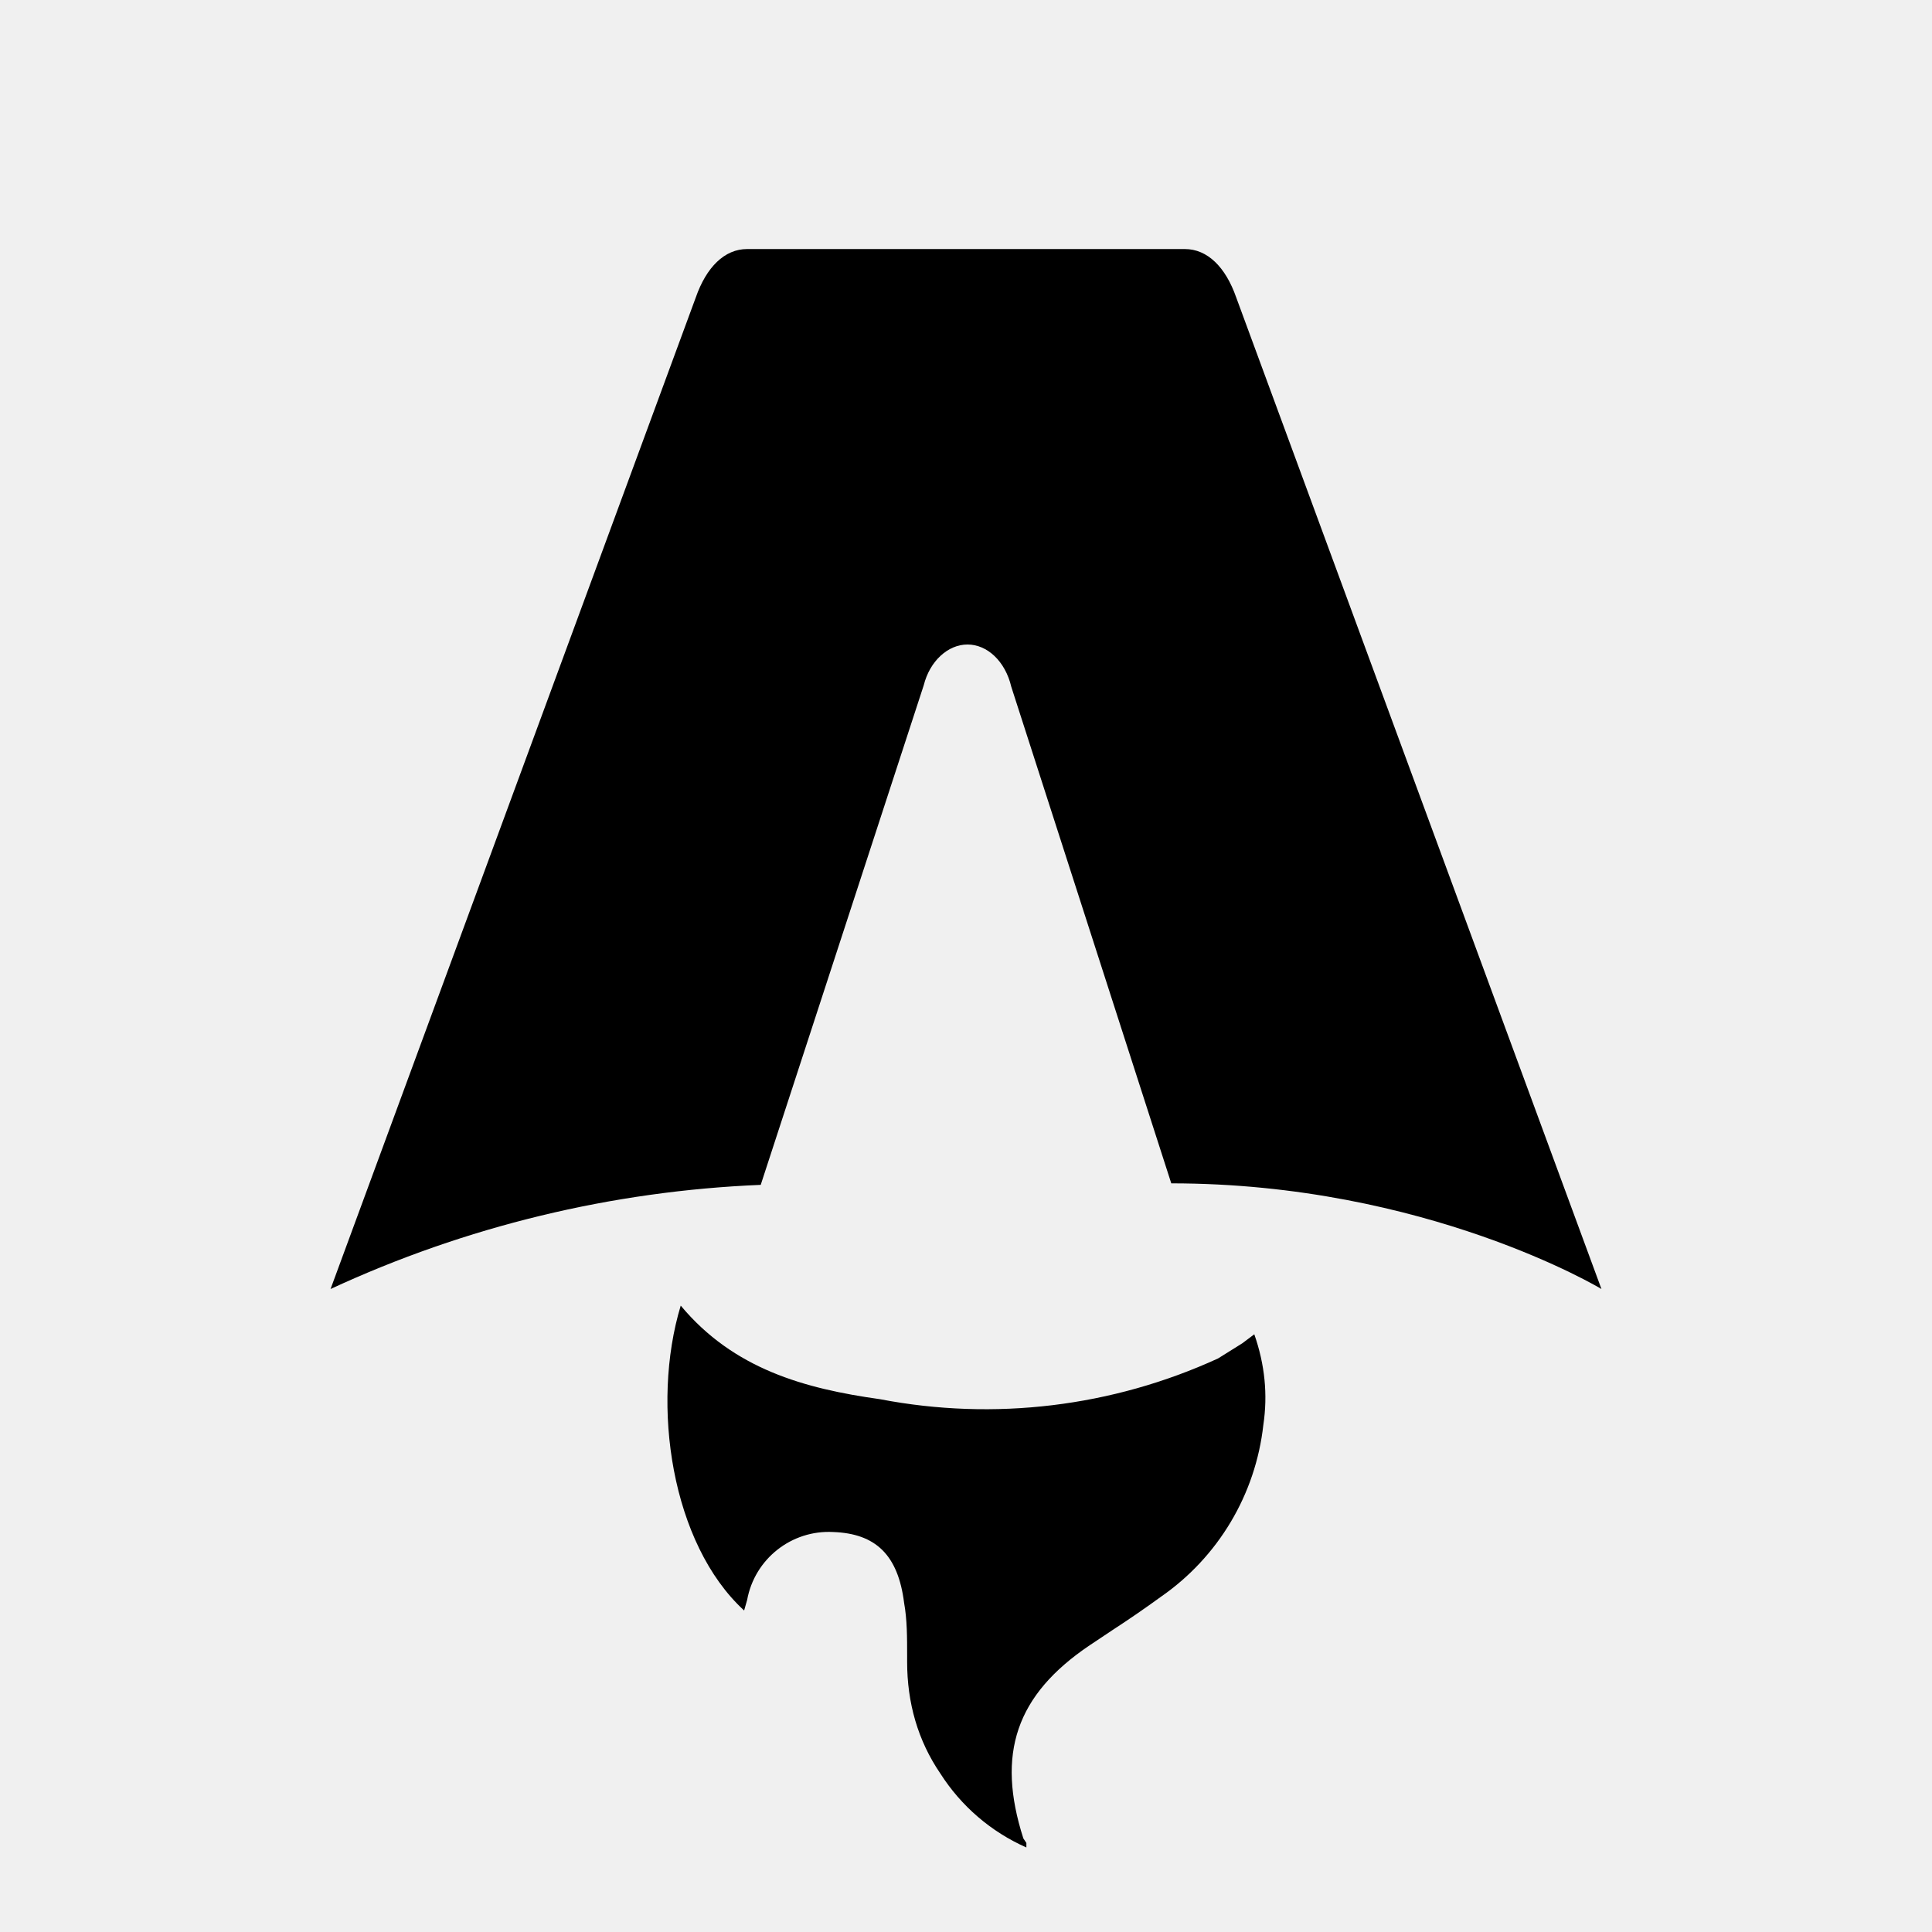
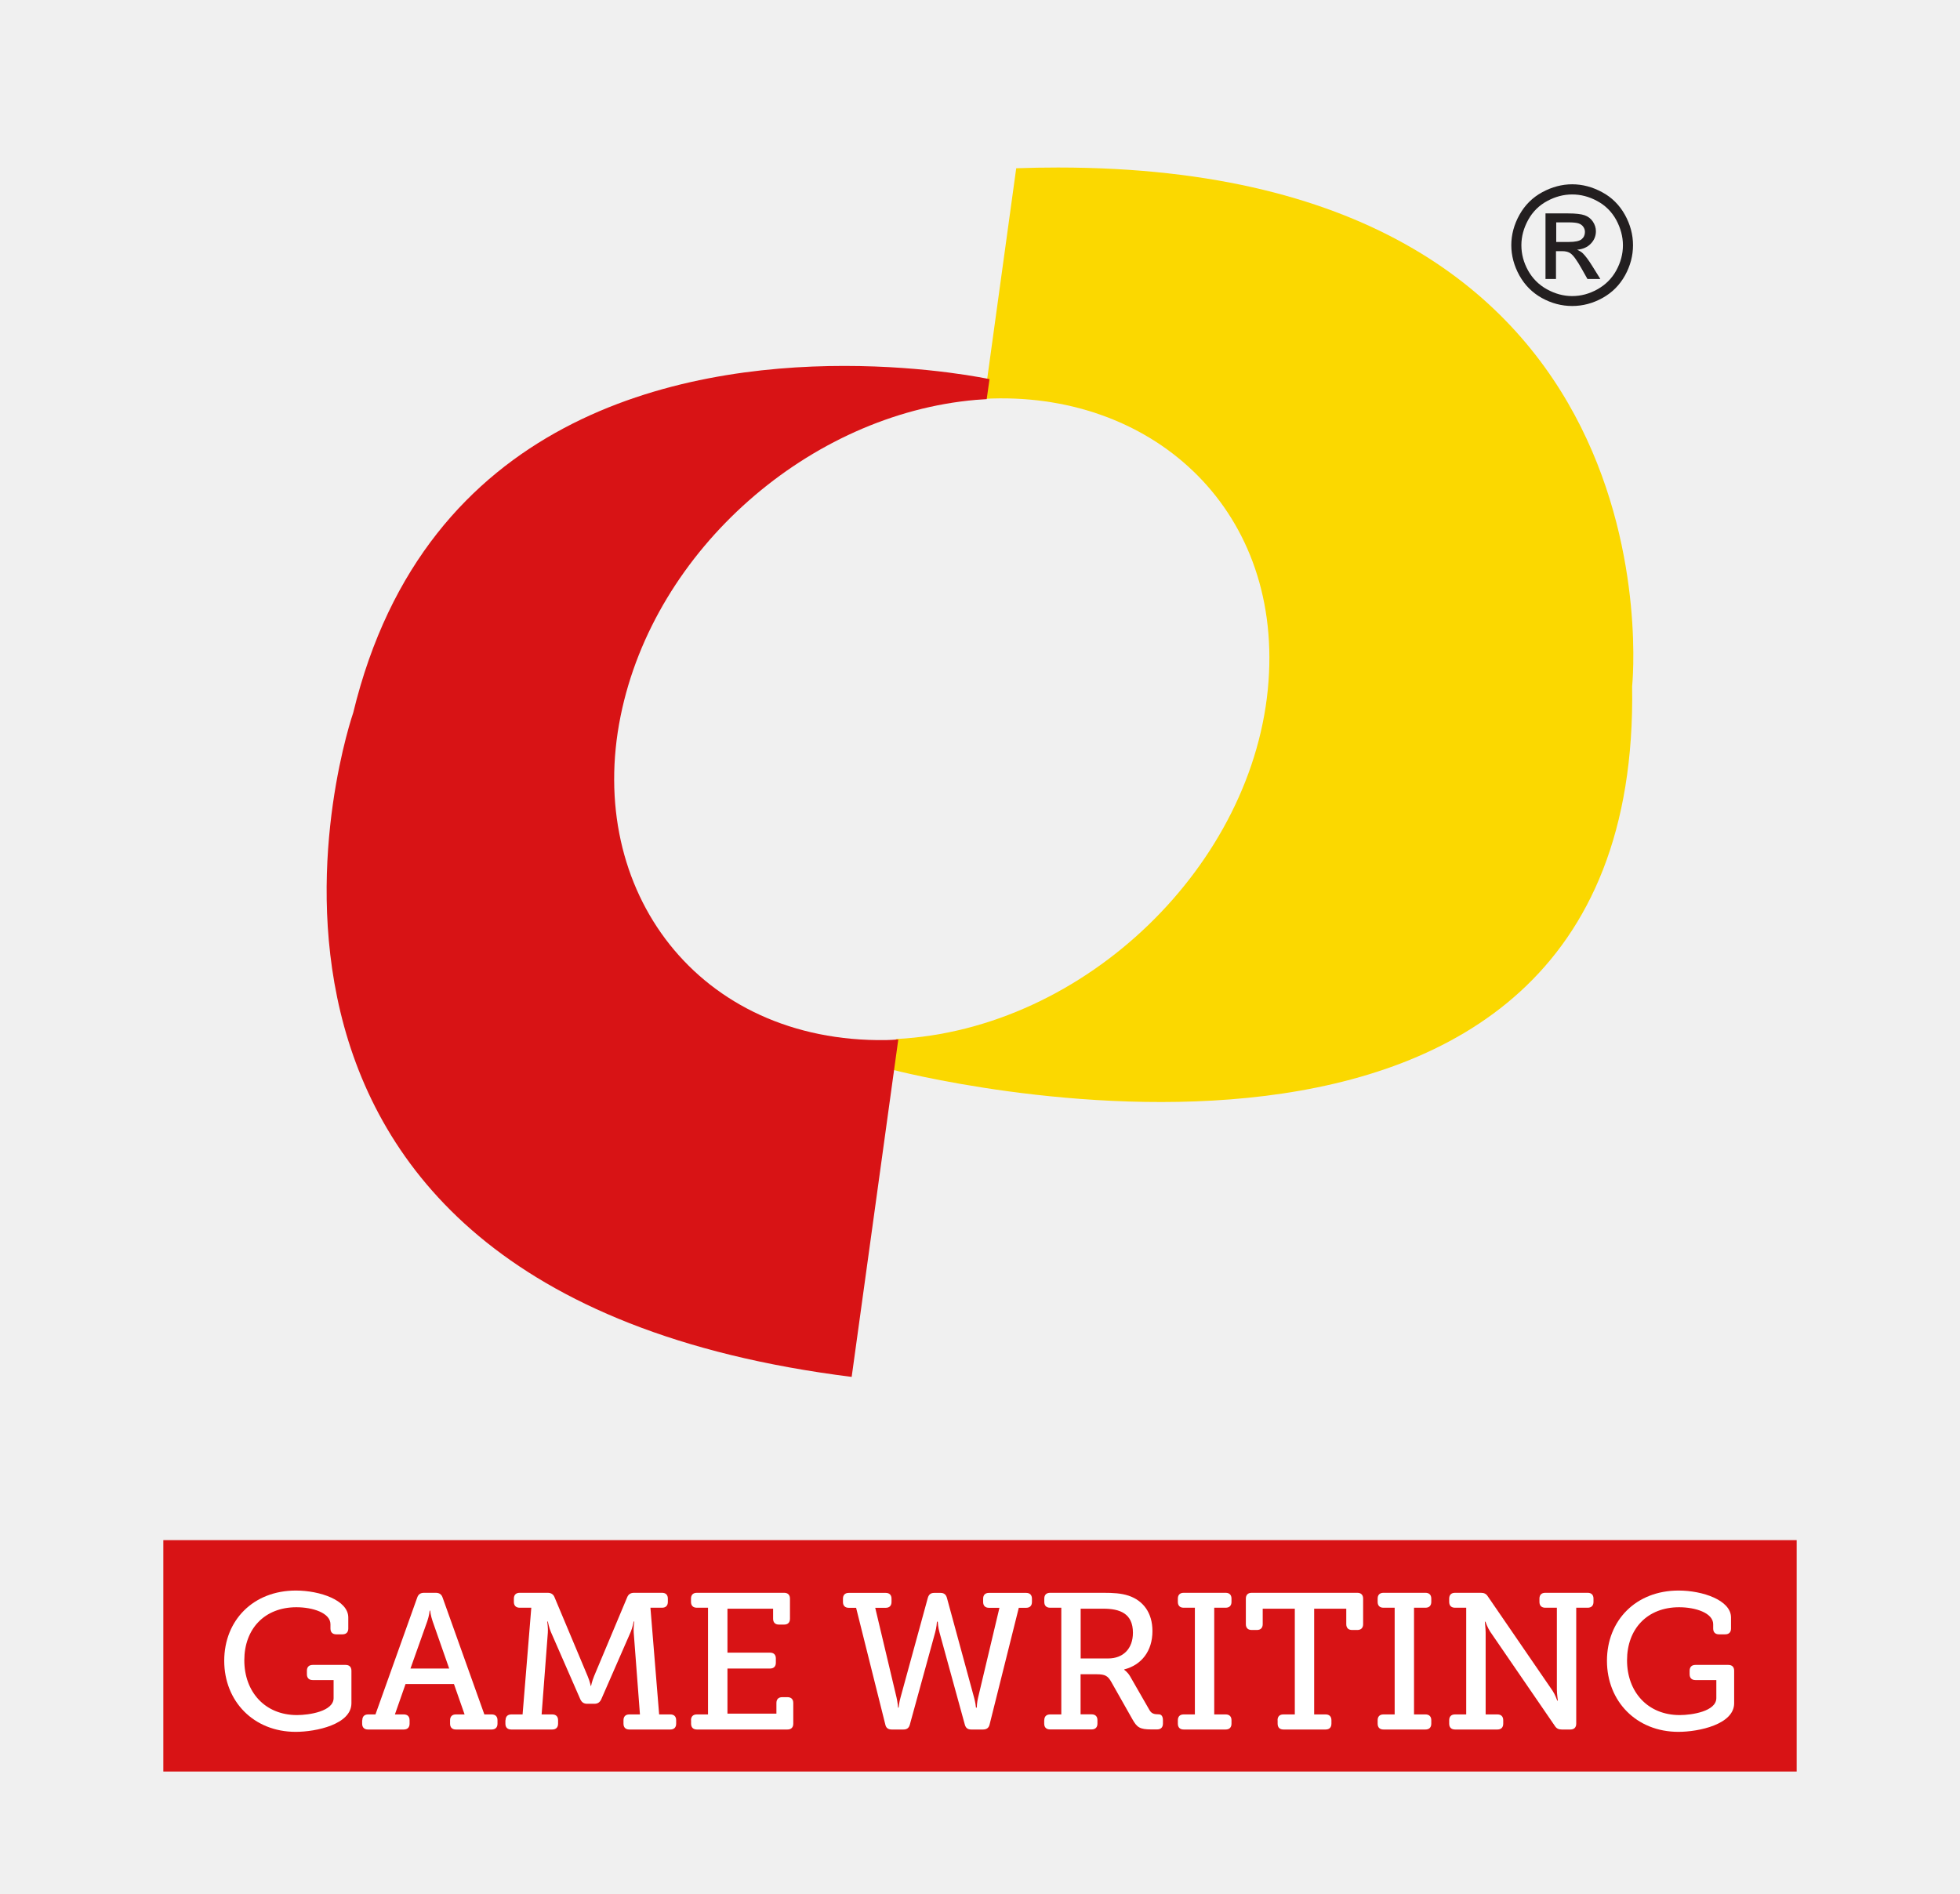
- <svg xmlns="http://www.w3.org/2000/svg" fill="none" viewBox="0 0 128 128">
-   <path d="M50.4 78.5a75.1 75.1 0 0 0-28.5 6.9l24.2-65.7c.7-2 1.9-3.2 3.4-3.2h29c1.5 0 2.7 1.2 3.4 3.2l24.2 65.7s-11.6-7-28.5-7L67 45.5c-.4-1.7-1.6-2.8-2.9-2.8-1.3 0-2.5 1.1-2.9 2.7L50.4 78.5Zm-1.1 28.2Zm-4.2-20.2c-2 6.6-.6 15.8 4.2 20.2a17.5 17.5 0 0 1 .2-.7 5.5 5.5 0 0 1 5.7-4.5c2.8.1 4.3 1.5 4.7 4.7.2 1.1.2 2.3.2 3.5v.4c0 2.7.7 5.2 2.2 7.4a13 13 0 0 0 5.7 4.9v-.3l-.2-.3c-1.8-5.6-.5-9.5 4.4-12.8l1.5-1a73 73 0 0 0 3.2-2.2 16 16 0 0 0 6.8-11.4c.3-2 .1-4-.6-6l-.8.6-1.6 1a37 37 0 0 1-22.4 2.7c-5-.7-9.7-2-13.2-6.2Z" />
-   <style>
-         path { fill: #000; }
-         @media (prefers-color-scheme: dark) {
-             path { fill: #FFF; }
-         }
-     </style>
+ <svg xmlns="http://www.w3.org/2000/svg" viewBox="0 0 243 234.83">
+   <defs>
+     <style>.cls-1{fill:#231f20;}.cls-2{fill:#fff;}.cls-3{fill:#fbd800;}.cls-4{fill:#d81315;}</style>
+   </defs>
+   <g id="Vortex_">
+     <path class="cls-3" d="M125.99,20.86l-3.94,28.59c20.42-1.09,36.82,13.29,35.22,35.03-1.65,22.59-22.66,43.17-46.19,44.35l-.53,3.78s92.96,24.54,91.8-47.5c0,0,6.79-64.34-71.17-64.34-1.69,0-3.42.03-5.19.09" />
+     <path class="cls-4" d="M43.79,88.38s-24.82,71.5,61.8,82.34l5.78-41.84c-.51.04-1.01.07-1.52.08-23.29.33-37.28-18.56-32.91-40.17,4.2-20.75,23.49-37.43,44.05-39.21.45-.04.9-.06,1.34-.09l.35-2.48s-7.53-1.64-18.01-1.64c-20.4,0-51.98,6.23-60.88,43.01" />
+     <path class="cls-1" d="M194.92,22.85c1.27,0,2.51.33,3.71.98,1.2.64,2.14,1.58,2.82,2.79.67,1.21,1.01,2.47,1.01,3.78s-.33,2.55-.99,3.75c-.67,1.2-1.59,2.13-2.8,2.8-1.19.66-2.44.99-3.75.99s-2.56-.33-3.76-.99c-1.2-.67-2.12-1.6-2.79-2.8-.66-1.2-1-2.46-1-3.75s.34-2.57,1.02-3.78c.68-1.21,1.62-2.14,2.82-2.79,1.2-.65,2.45-.98,3.71-.98ZM194.92,24.11c-1.06,0-2.09.27-3.09.81-1.01.54-1.8,1.32-2.36,2.33-.56,1.02-.85,2.06-.85,3.16s.28,2.13.83,3.13c.56,1,1.33,1.77,2.34,2.33,1,.55,2.04.84,3.13.84s2.13-.28,3.13-.84c1-.56,1.78-1.33,2.33-2.33.55-1,.83-2.05.83-3.13s-.29-2.14-.84-3.16c-.56-1.01-1.35-1.79-2.36-2.33-1.01-.55-2.04-.81-3.09-.81ZM191.61,34.58v-8.12h2.78c.96,0,1.65.08,2.07.23.43.15.77.41,1.02.78.25.38.38.77.38,1.2,0,.59-.21,1.11-.64,1.55-.42.44-.99.68-1.69.74.28.13.52.27.69.43.33.32.73.85,1.2,1.61l.99,1.59h-1.6l-.72-1.28c-.56-1-1.02-1.64-1.37-1.89-.24-.18-.59-.28-1.05-.28h-.76v3.45h-1.31ZM192.93,30h1.59c.76,0,1.28-.11,1.56-.33.28-.23.42-.53.42-.9,0-.23-.06-.45-.2-.64-.13-.19-.31-.33-.56-.42-.24-.09-.67-.14-1.32-.14h-1.48v2.44Z" />
+   </g>
+   <g id="Chapter_Bar">
+     <rect class="cls-4" x="20.25" y="190.96" width="202.5" height="28.69" />
+     <path class="cls-2" d="M38.05,207.15c0-.46.26-.72.72-.72h4.08c.46,0,.72.26.72.72v4.03c0,2.62-4.37,3.55-6.91,3.55-5.21,0-8.86-3.79-8.86-8.81s3.6-8.71,8.88-8.71c2.98,0,6.5,1.2,6.5,3.34v1.37c0,.46-.26.72-.72.72h-.77c-.46,0-.72-.26-.72-.72v-.53c0-1.42-2.23-2.11-4.22-2.11-3.96,0-6.46,2.69-6.46,6.58s2.54,6.79,6.53,6.79c1.51,0,4.54-.46,4.54-2.11v-2.23h-2.59c-.46,0-.72-.26-.72-.72v-.43Z" />
+     <path class="cls-2" d="M44.92,213.29c0-.46.26-.72.72-.72h.91l5.18-14.5c.14-.41.43-.58.84-.58h1.46c.41,0,.7.17.84.58l5.18,14.5h.91c.46,0,.72.26.72.72v.43c0,.46-.26.72-.72.72h-4.44c-.46,0-.72-.26-.72-.72v-.43c0-.46.26-.72.72-.72h1.08l-1.32-3.77h-6l-1.32,3.77h1.1c.46,0,.72.26.72.72v.43c0,.46-.26.72-.72.72h-4.44c-.46,0-.72-.26-.72-.72v-.43ZM55.69,206.88l-2.06-5.88c-.24-.7-.29-1.25-.29-1.3h-.07s-.05.6-.29,1.3l-2.09,5.88h4.8Z" />
+     <path class="cls-2" d="M62.68,213.29c0-.46.26-.72.72-.72h1.39l1.08-13.23h-1.44c-.46,0-.72-.26-.72-.72v-.41c0-.46.26-.72.72-.72h3.48c.41,0,.7.19.84.55l4.1,9.77c.29.7.38,1.18.38,1.22h.05s.1-.53.38-1.22l4.1-9.77c.14-.36.43-.55.84-.55h3.48c.46,0,.72.26.72.72v.41c0,.46-.26.72-.72.72h-1.44l1.08,13.23h1.39c.46,0,.72.26.72.72v.43c0,.46-.26.72-.72.72h-5.09c-.46,0-.72-.26-.72-.72v-.43c0-.46.26-.72.72-.72h1.32l-.77-10.13c-.05-.53.05-1.3.07-1.39h-.07c-.02.07-.17.82-.38,1.3l-3.65,8.35c-.17.36-.43.55-.84.55h-.91c-.41,0-.67-.19-.84-.55l-3.65-8.35c-.22-.48-.36-1.22-.38-1.3h-.07c0,.1.12.86.07,1.39l-.77,10.13h1.32c.46,0,.72.26.72.72v.43c0,.46-.26.72-.72.72h-5.09c-.46,0-.72-.26-.72-.72v-.43Z" />
+     <path class="cls-2" d="M85.67,213.29c0-.46.26-.72.72-.72h1.39v-13.23h-1.39c-.46,0-.72-.26-.72-.72v-.41c0-.46.26-.72.72-.72h10.83c.46,0,.72.26.72.72v2.5c0,.46-.26.72-.72.72h-.65c-.46,0-.72-.26-.72-.72v-1.25h-5.66v5.45h5.28c.46,0,.72.26.72.72v.53c0,.46-.26.72-.72.72h-5.28v5.59h6.07v-1.32c0-.46.26-.72.72-.72h.65c.46,0,.72.26.72.72v2.57c0,.46-.26.72-.72.72h-11.23c-.46,0-.72-.26-.72-.72v-.43Z" />
+     <path class="cls-2" d="M106.14,199.35h-.91c-.46,0-.72-.26-.72-.72v-.41c0-.46.26-.72.72-.72h4.58c.46,0,.72.26.72.72v.41c0,.46-.26.72-.72.72h-1.3l2.64,11.11c.14.6.19,1.2.19,1.27h.07c0-.07.07-.67.24-1.27l3.38-12.34c.12-.43.38-.62.79-.62h.79c.41,0,.67.19.79.62l3.36,12.34c.17.6.24,1.2.24,1.27h.1c0-.07.02-.67.17-1.27l2.64-11.11h-1.3c-.46,0-.72-.26-.72-.72v-.41c0-.46.26-.72.72-.72h4.61c.46,0,.72.26.72.72v.41c0,.46-.26.72-.72.72h-.91l-3.62,14.47c-.1.43-.38.62-.82.62h-1.46c-.41,0-.67-.17-.79-.6l-3.14-11.43c-.17-.6-.22-1.27-.22-1.34h-.1c0,.07-.05.74-.22,1.34l-3.14,11.43c-.12.43-.38.6-.79.6h-1.46c-.43,0-.7-.19-.79-.62l-3.62-14.47Z" />
+     <path class="cls-2" d="M129.47,213.29c0-.46.26-.72.72-.72h1.39v-13.23h-1.39c-.46,0-.72-.26-.72-.72v-.41c0-.46.26-.72.72-.72h6.62c1.2,0,2.18.05,3.12.36,1.78.6,2.95,2.09,2.95,4.39,0,2.45-1.34,4.2-3.5,4.75v.05s.41.26.72.79l2.4,4.18c.26.46.58.55,1.18.55.31,0,.5.26.5.72v.43c0,.46-.26.72-.72.72h-.72c-1.44,0-1.78-.26-2.35-1.27l-2.62-4.63c-.41-.72-.74-.94-1.78-.94h-2.02v4.97h1.37c.46,0,.72.26.72.72v.43c0,.46-.26.72-.72.72h-5.16c-.46,0-.72-.26-.72-.72v-.43ZM137.39,205.63c1.85,0,3.07-1.2,3.07-3.19,0-2.4-1.63-2.98-3.67-2.98h-2.81v6.17h3.41Z" />
+     <path class="cls-2" d="M146.03,213.29c0-.46.26-.72.72-.72h1.39v-13.23h-1.39c-.46,0-.72-.26-.72-.72v-.41c0-.46.26-.72.72-.72h5.21c.46,0,.72.26.72.72v.41c0,.46-.26.72-.72.72h-1.42v13.23h1.42c.46,0,.72.26.72.72v.43c0,.46-.26.72-.72.72h-5.21c-.46,0-.72-.26-.72-.72v-.43Z" />
+     <path class="cls-2" d="M158.39,213.29c0-.46.26-.72.72-.72h1.42v-13.11h-3.98v1.92c0,.46-.26.72-.72.72h-.65c-.46,0-.72-.26-.72-.72v-3.17c0-.46.26-.72.72-.72h13.1c.46,0,.72.26.72.72v3.17c0,.46-.26.72-.72.72h-.65c-.46,0-.72-.26-.72-.72v-1.92h-3.98v13.11h1.42c.46,0,.72.26.72.72v.43c0,.46-.26.72-.72.72h-5.23c-.46,0-.72-.26-.72-.72v-.43Z" />
+     <path class="cls-2" d="M170.8,213.29c0-.46.26-.72.72-.72h1.39v-13.23h-1.39c-.46,0-.72-.26-.72-.72v-.41c0-.46.26-.72.72-.72h5.21c.46,0,.72.26.72.72v.41c0,.46-.26.72-.72.72h-1.42v13.23h1.42c.46,0,.72.26.72.72v.43c0,.46-.26.72-.72.72h-5.21c-.46,0-.72-.26-.72-.72v-.43Z" />
+     <path class="cls-2" d="M179.67,213.29c0-.46.26-.72.72-.72h1.39v-13.23h-1.39c-.46,0-.72-.26-.72-.72v-.41c0-.46.26-.72.72-.72h3.22c.38,0,.65.12.86.46l8.02,11.69c.31.46.55,1.15.58,1.22h.07c0-.07-.12-.84-.12-1.37v-10.15h-1.44c-.46,0-.72-.26-.72-.72v-.41c0-.46.26-.72.72-.72h5.26c.46,0,.72.26.72.72v.41c0,.46-.26.72-.72.72h-1.42v14.38c0,.46-.26.72-.72.72h-1.08c-.38,0-.65-.12-.86-.46l-8.02-11.69c-.31-.48-.55-1.15-.58-1.22h-.07c0,.1.1.84.1,1.37v10.13h1.46c.46,0,.72.26.72.72v.43c0,.46-.26.72-.72.72h-5.26c-.46,0-.72-.26-.72-.72v-.43Z" />
+     <path class="cls-2" d="M209.48,207.15c0-.46.26-.72.72-.72h4.08c.46,0,.72.26.72.72v4.03c0,2.62-4.37,3.55-6.91,3.55-5.21,0-8.86-3.79-8.86-8.81s3.6-8.71,8.88-8.71c2.98,0,6.5,1.2,6.5,3.34v1.37c0,.46-.26.72-.72.72h-.77c-.46,0-.72-.26-.72-.72v-.53c0-1.42-2.23-2.11-4.22-2.11-3.96,0-6.46,2.69-6.46,6.58s2.54,6.79,6.53,6.79c1.51,0,4.54-.46,4.54-2.11v-2.23h-2.59c-.46,0-.72-.26-.72-.72v-.43Z" />
+   </g>
</svg>
